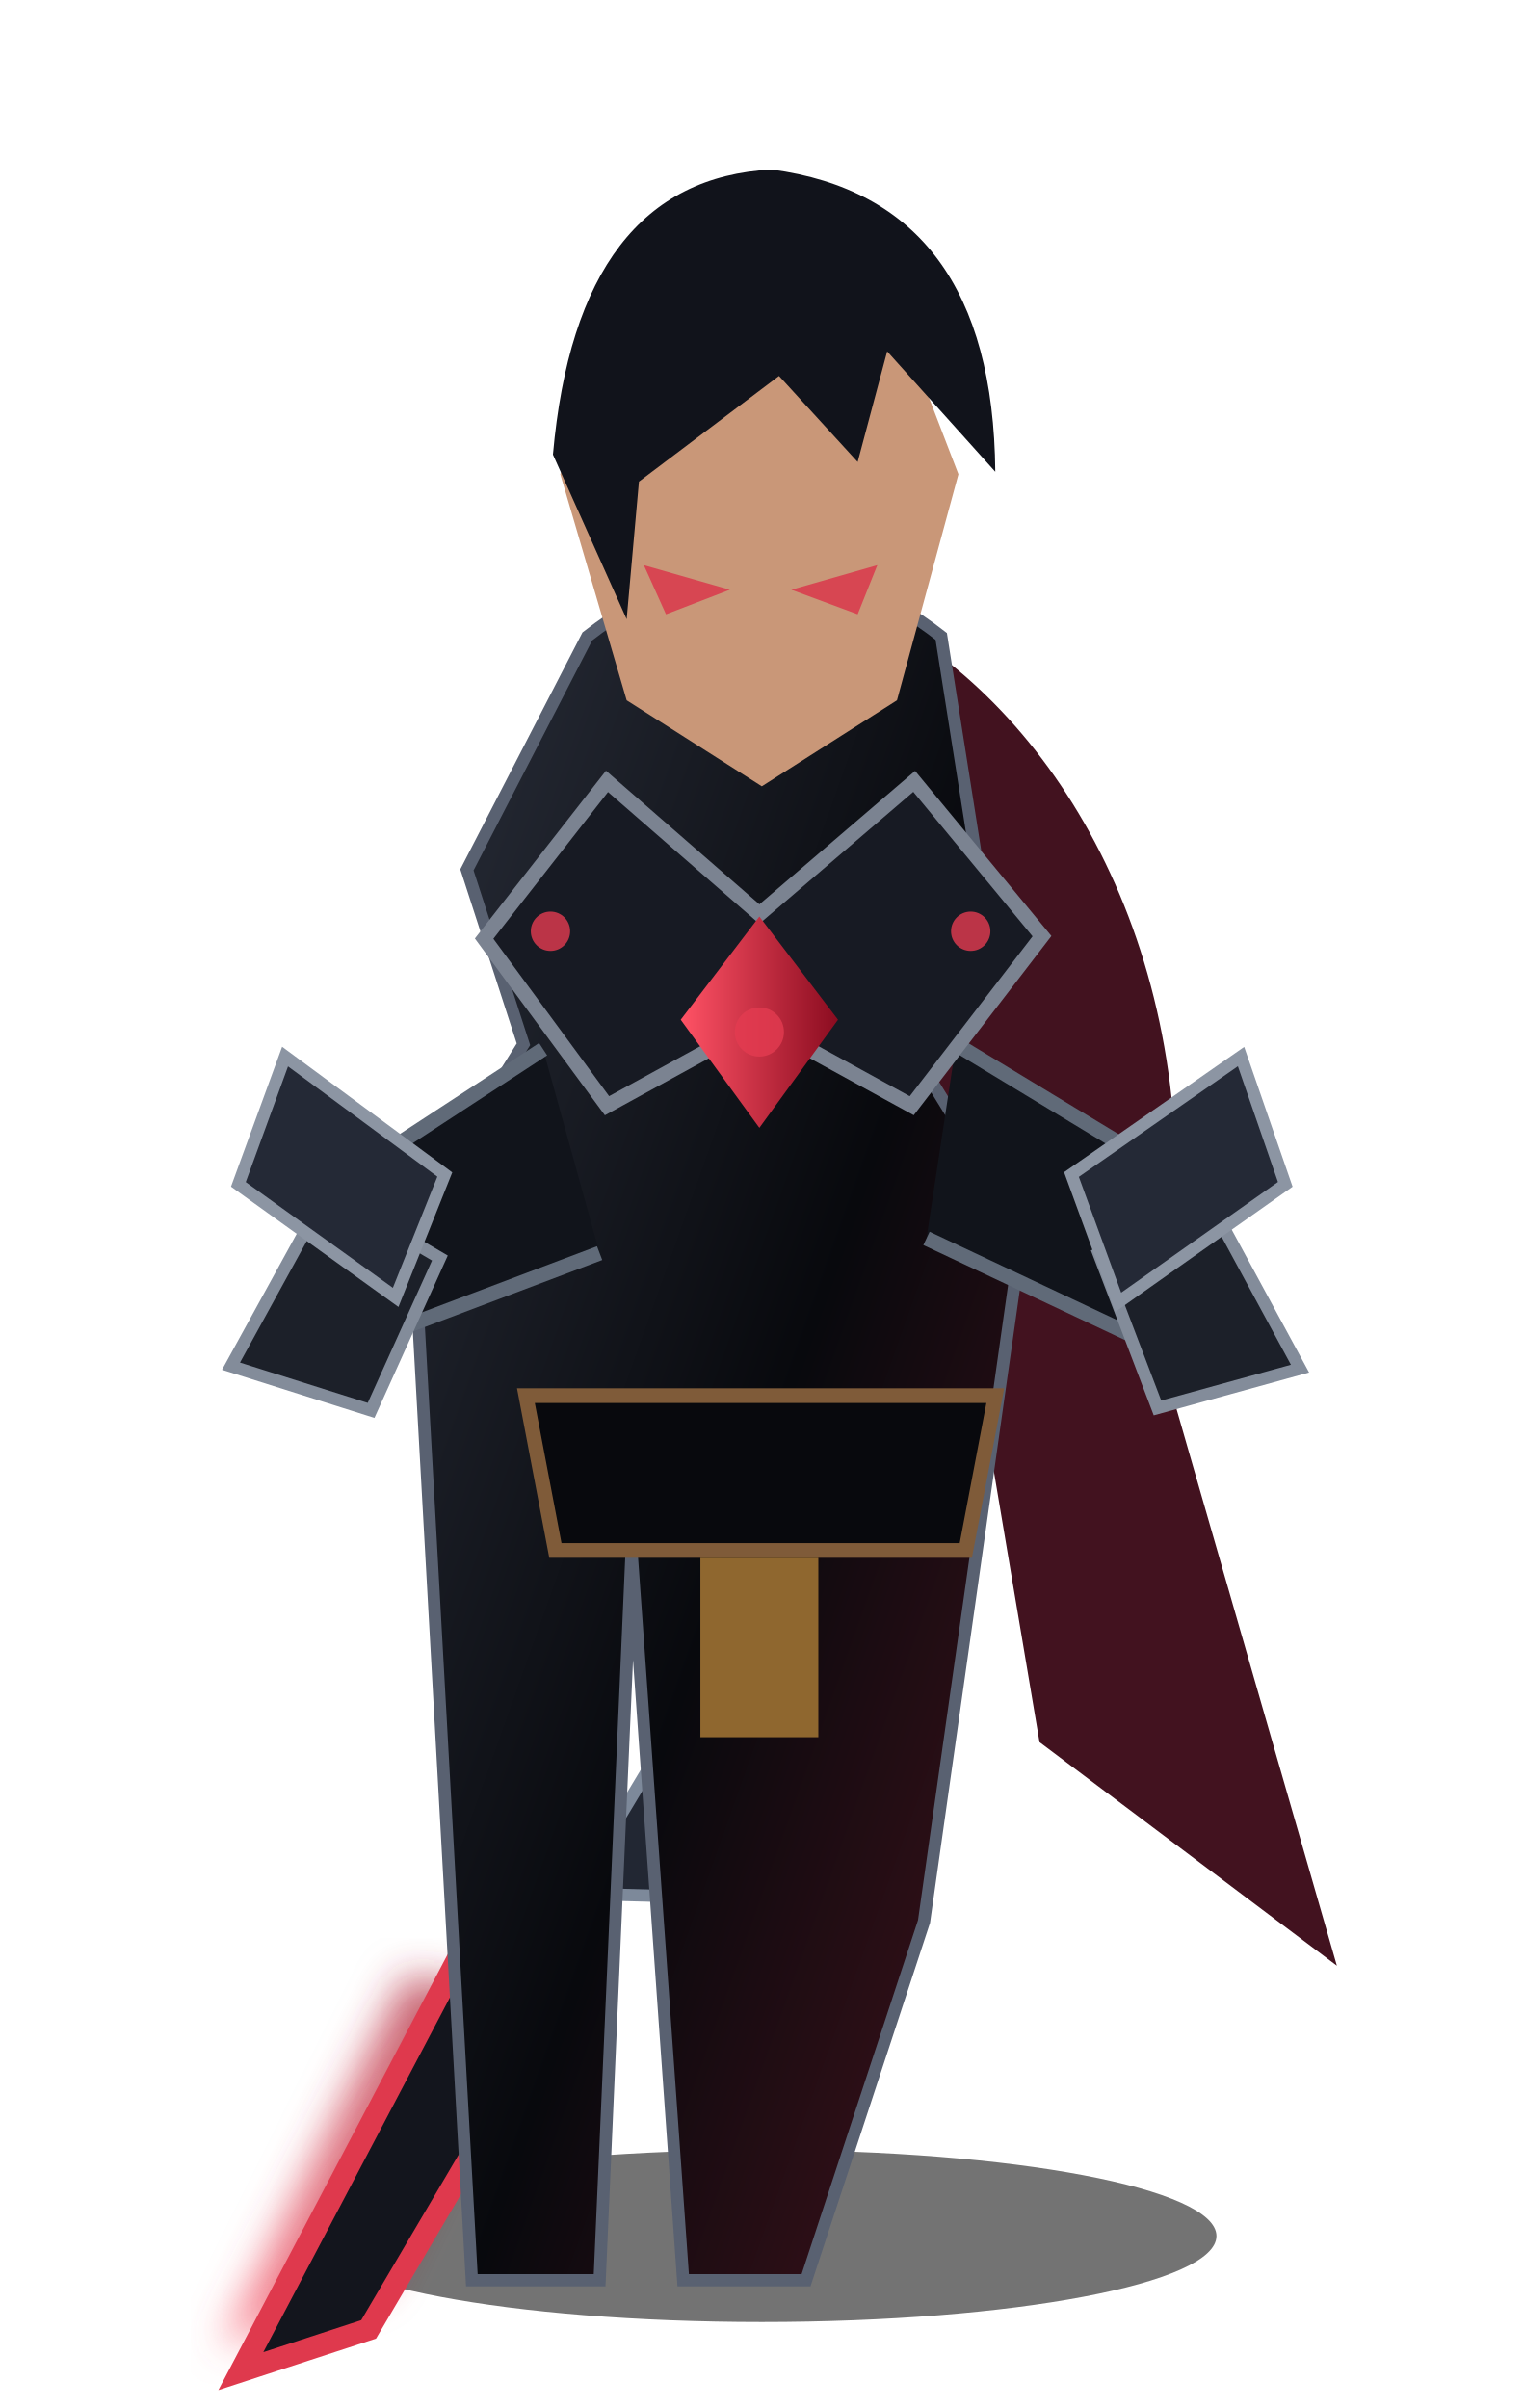
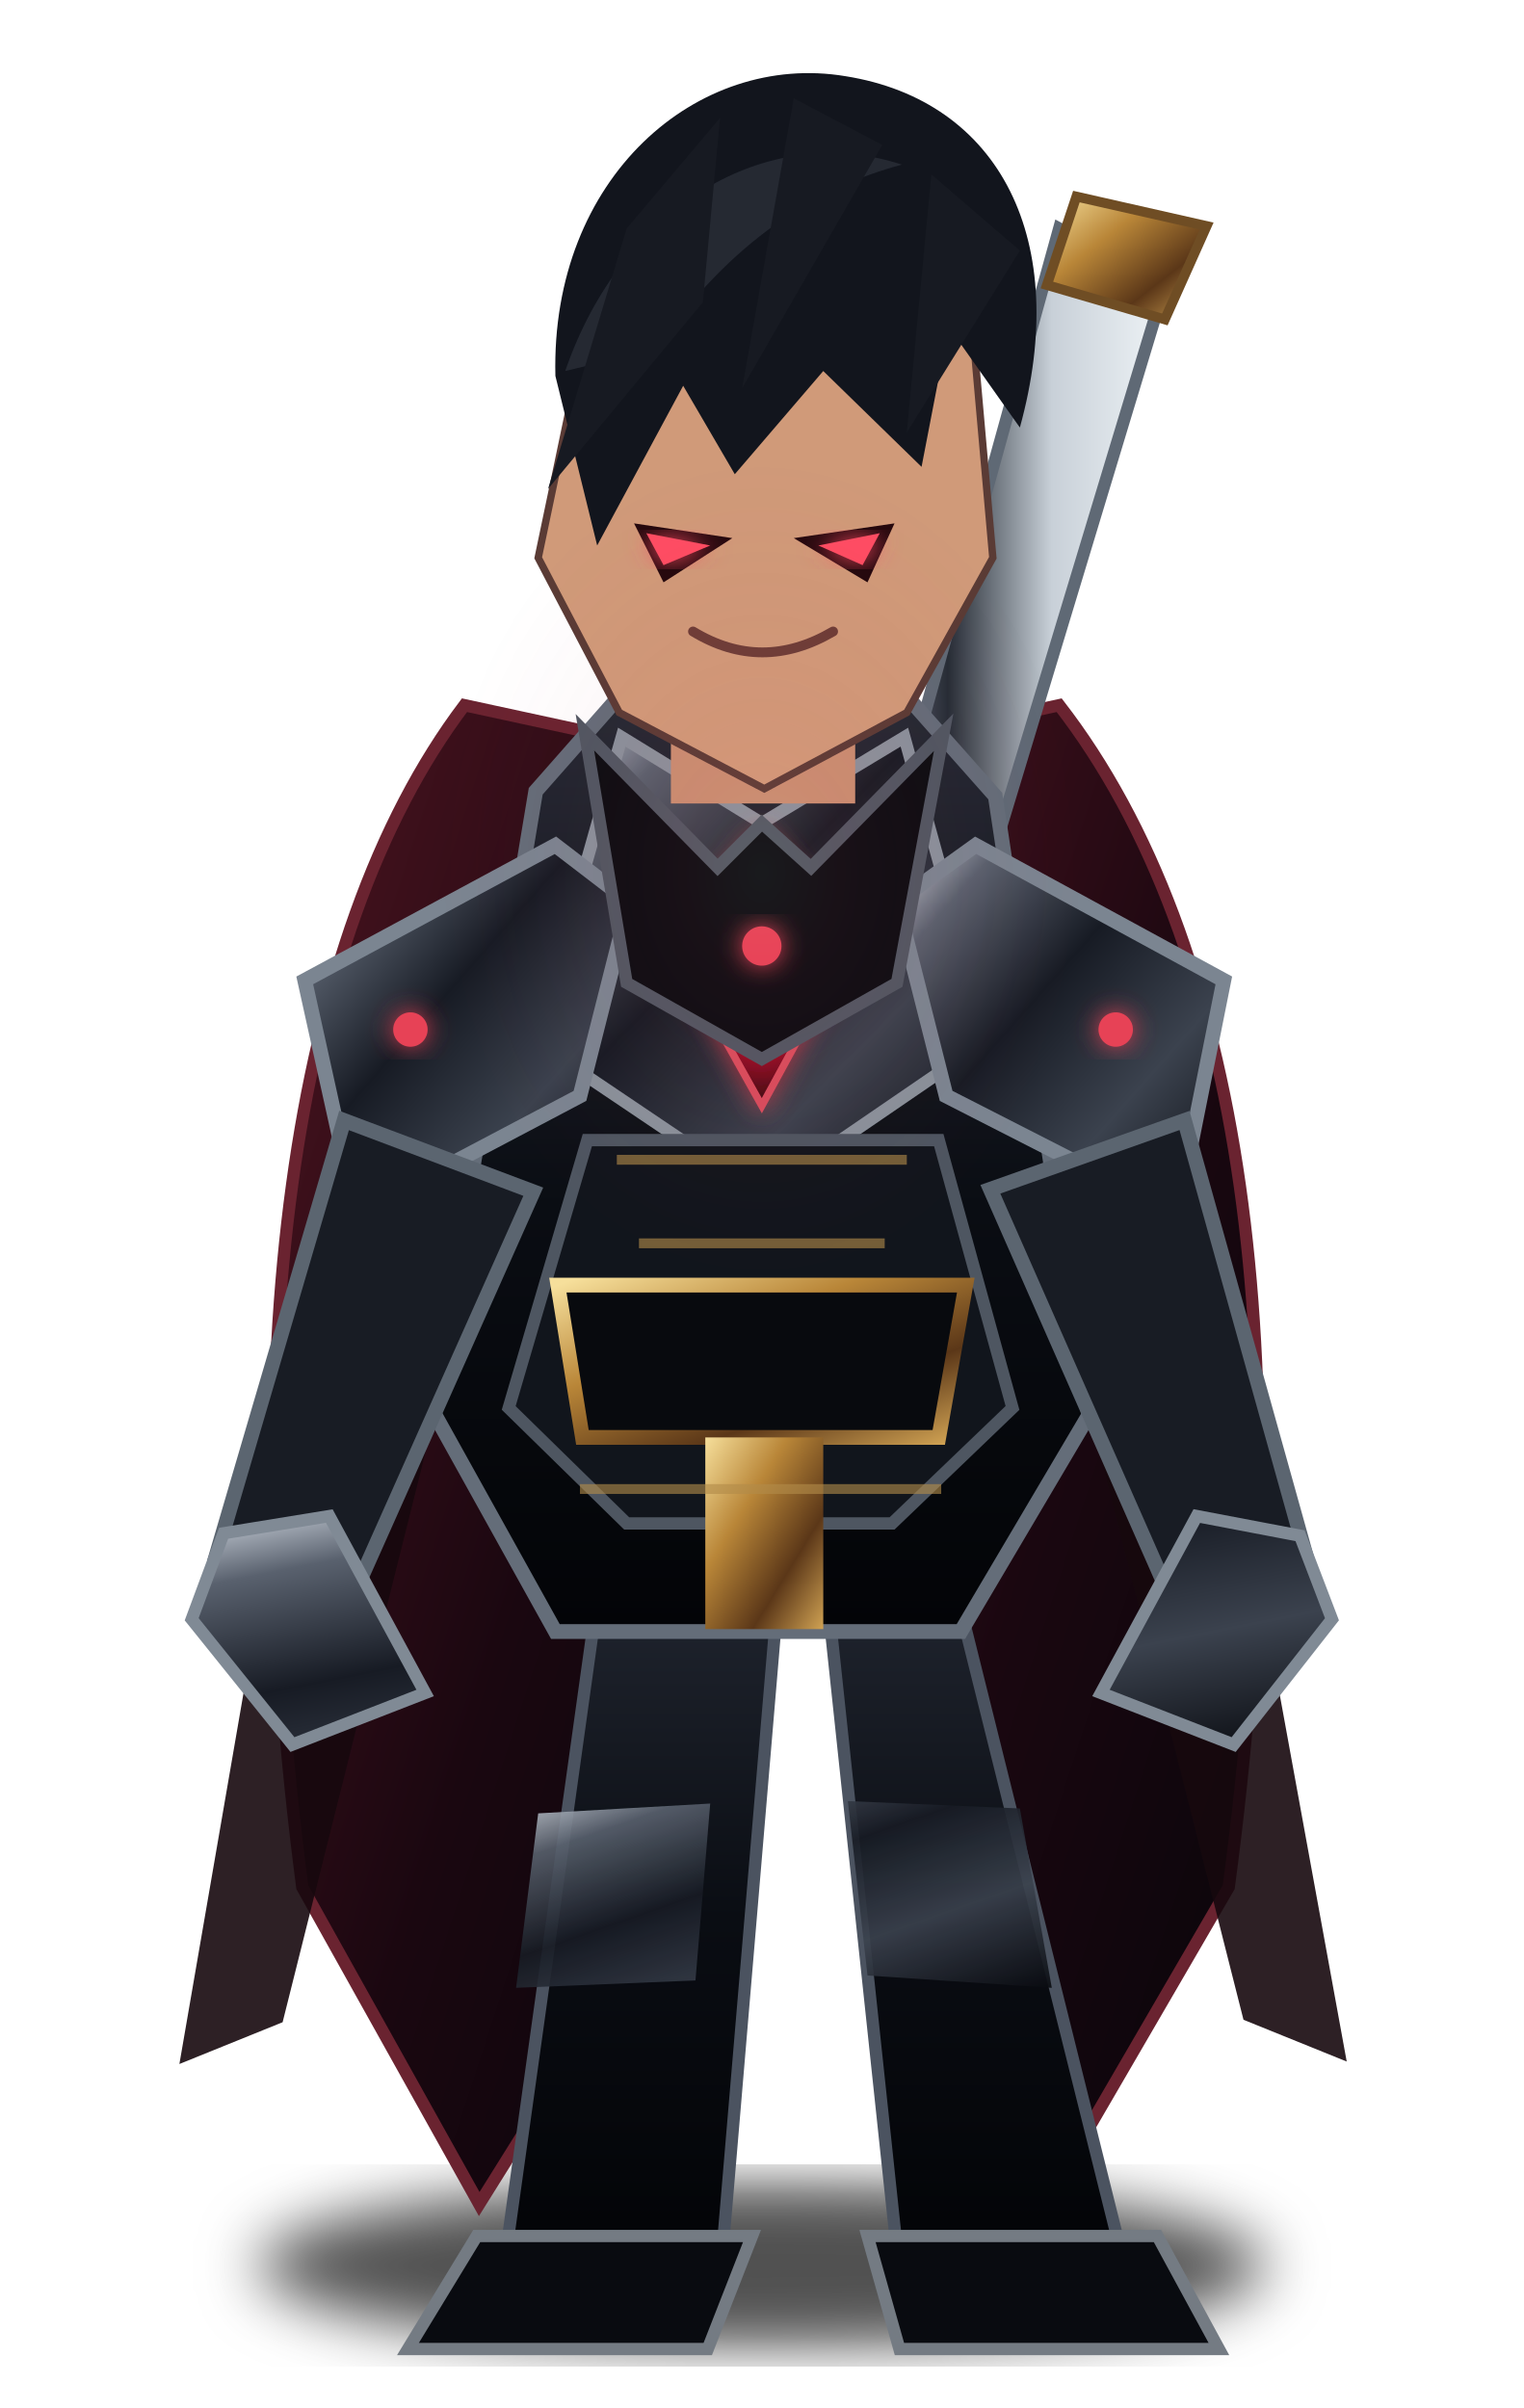
- <svg xmlns="http://www.w3.org/2000/svg" viewBox="0 0 620 980">
+ <svg xmlns="http://www.w3.org/2000/svg" viewBox="0 0 620 980" role="img" aria-label="Guerrero anime de fantasía oscura">
  <defs>
-     <linearGradient id="a" x1="0" y1="0" x2="1" y2="1">
-       <stop stop-color="#2a2f3b" />
-       <stop offset=".55" stop-color="#08090d" />
-       <stop offset="1" stop-color="#44121c" />
+     <linearGradient id="armor" x1="0" y1="0" x2="1" y2="1">
+       <stop stop-color="#cfd6df" />
+       <stop offset=".16" stop-color="#59616e" />
+       <stop offset=".42" stop-color="#171b24" />
+       <stop offset=".7" stop-color="#3b424e" />
+       <stop offset="1" stop-color="#090b10" />
    </linearGradient>
-     <linearGradient id="r">
-       <stop stop-color="#ff5265" />
-       <stop offset="1" stop-color="#8b0c20" />
+     <linearGradient id="dark" x1="0" y1="0" x2="0" y2="1">
+       <stop stop-color="#252a35" />
+       <stop offset=".55" stop-color="#0a0d13" />
+       <stop offset="1" stop-color="#030407" />
    </linearGradient>
-     <filter id="g">
-       <feGaussianBlur stdDeviation="8" />
+     <linearGradient id="cape" x1="0" y1="0" x2="1" y2="1">
+       <stop stop-color="#4d1420" />
+       <stop offset=".55" stop-color="#1a0710" />
+       <stop offset="1" stop-color="#08050a" />
+     </linearGradient>
+     <linearGradient id="gold" x1="0" y1="0" x2="1" y2="1">
+       <stop stop-color="#f6df9b" />
+       <stop offset=".35" stop-color="#b98638" />
+       <stop offset=".7" stop-color="#5b3718" />
+       <stop offset="1" stop-color="#d0a253" />
+     </linearGradient>
+     <linearGradient id="blade" x1="0" y1="0" x2="1" y2="0">
+       <stop stop-color="#fbfdff" />
+       <stop offset=".33" stop-color="#7c8c9d" />
+       <stop offset=".52" stop-color="#252c35" />
+       <stop offset=".75" stop-color="#c8d0d8" />
+       <stop offset="1" stop-color="#eef3f6" />
+     </linearGradient>
+     <radialGradient id="ruby">
+       <stop stop-color="#fff2f4" />
+       <stop offset=".18" stop-color="#ff586c" />
+       <stop offset=".55" stop-color="#b20f2c" />
+       <stop offset="1" stop-color="#350610" />
+     </radialGradient>
+     <radialGradient id="eye">
+       <stop stop-color="#fff4d2" />
+       <stop offset=".24" stop-color="#ff536b" />
+       <stop offset="1" stop-color="#8f0c24" stop-opacity="0" />
+     </radialGradient>
+     <filter id="soft">
+       <feGaussianBlur stdDeviation="12" />
+     </filter>
+     <filter id="glow">
+       <feGaussianBlur stdDeviation="5" result="b" />
+       <feMerge>
+         <feMergeNode in="b" />
+         <feMergeNode in="SourceGraphic" />
+       </feMerge>
    </filter>
  </defs>
-   <ellipse cx="310" cy="910" rx="185" ry="35" fill="#000" opacity=".55" />
-   <path d="M380 265c68 50 117 155 92 285l72 250-121-91-44-261z" fill="#42121f" />
-   <path d="M165 804 90 955l64-25 56-118z" fill="url(#r)" filter="url(#g)" opacity=".7" />
-   <path d="m199 773-101 192 52-17 93-158z" fill="#13151d" stroke="#df394d" stroke-width="9" />
-   <path d="m208 770-22-60 55 48 33-55 10 69z" fill="#222733" stroke="#7d899a" stroke-width="5" />
-   <path d="M239 259q72-56 144 0l15 95-27 73 45 73-40 282-48 146h-50l-21-296-13 296h-52l-24-431 45-72-23-71z" fill="url(#a)" stroke="#596171" stroke-width="5" />
-   <path d="M221 427 120 493l26 54 98-37M389 425l104 63-29 57-87-41" fill="#11141b" stroke="#606a78" stroke-width="6" />
-   <path d="m133 485-39 71 57 18 28-62zm357 0 39 72-58 16-24-63z" fill="#1c2029" stroke="#838c9a" stroke-width="5" />
-   <path d="M260 115q48-52 100 0l30 78-25 92-55 35-55-35-27-92z" fill="#c99778" />
-   <path d="M225 185q10-112 89-116 90 12 91 123l-44-49-12 45-32-35-57 43-5 56z" fill="#11131b" />
-   <path d="m262 230 35 10-26 10zm95 0-35 10 27 10z" fill="#d74652" />
-   <path d="M247 318 197 382l50 68 62-34 62 34 53-69-52-63-63 54z" fill="#171a23" stroke="#7b8391" stroke-width="6" />
-   <path d="m309 373 32 42-32 44-32-44z" fill="url(#r)" />
-   <path d="M181 478 116 430l-19 52 64 46zm255 0 69-48 18 52-68 48z" fill="#242936" stroke="#8c95a3" stroke-width="5" />
-   <path d="M214 568h191l-12 63H226z" fill="#08090d" stroke="#7f5b39" stroke-width="6" />
-   <path d="M285 634h48v73h-48z" fill="#8f672f" />
-   <g fill="#e33b50" opacity=".8">
-     <circle cx="224" cy="379" r="8" />
-     <circle cx="395" cy="379" r="8" />
-     <circle cx="309" cy="420" r="10" />
+   <ellipse cx="310" cy="922" rx="205" ry="34" fill="#000" opacity=".68" filter="url(#soft)" />
+   <path d="M189 287C118 381 95 553 123 768l72 129 70-112 45-343-24-134z" fill="url(#cape)" stroke="#6a2330" stroke-width="5" />
+   <path d="M431 287c75 97 98 264 69 481l-75 129-69-114-43-340 21-135z" fill="url(#cape)" stroke="#6a2330" stroke-width="5" />
+   <path d="M143 435 73 840l42-17 91-363z" fill="#16080d" opacity=".9" />
+   <path d="M475 439l73 400-42-17-92-363z" fill="#16080d" opacity=".9" />
+   <path d="M431 93 290 602l34 10L474 116z" fill="url(#blade)" stroke="#5f6975" stroke-width="5" />
+   <path d="m438 80 53 12-17 38-48-14z" fill="url(#gold)" stroke="#6f4d24" stroke-width="4" />
+   <path d="m281 586 74 20-11 26-75-19z" fill="url(#gold)" />
+   <path d="M248 615 206 916h88l23-272z" fill="url(#dark)" stroke="#4b5360" stroke-width="5" />
+   <path d="m333 615 32 301h91l-75-301z" fill="url(#dark)" stroke="#4b5360" stroke-width="5" />
+   <path d="M194 910h112l-18 46H166zM353 910h118l25 46H366z" fill="#090b10" stroke="#747b83" stroke-width="5" />
+   <path d="m219 738 70-4-6 72-73 3zm126-5 70 3 13 73-75-5z" fill="url(#armor)" opacity=".9" />
+   <path d="M218 322 255 280h111l39 44 38 252-52 88H226l-50-90z" fill="url(#dark)" stroke="#646d79" stroke-width="6" />
+   <path d="m253 300 57 35 58-35 34 123-92 63-92-62z" fill="url(#armor)" stroke="#89919b" stroke-width="5" />
+   <path d="m310 339 37 43-37 68-38-68z" fill="url(#ruby)" stroke="#d84d5d" stroke-width="3" filter="url(#glow)" />
+   <path d="M239 464h143l30 109-49 47H255l-48-47z" fill="#11151c" stroke="#4e5661" stroke-width="5" />
+   <path d="M227 523h166l-11 62H237z" fill="#080a0e" stroke="url(#gold)" stroke-width="6" />
+   <path d="M287 585h48v78h-48z" fill="url(#gold)" />
+   <path d="m226 344-102 55 21 95 91-48 20-79z" fill="url(#armor)" stroke="#7b8591" stroke-width="6" />
+   <path d="m397 344 101 55-19 95-94-48-20-79z" fill="url(#armor)" stroke="#7b8591" stroke-width="6" />
+   <path d="m140 456-52 177 55 18 74-166z" fill="#181c24" stroke="#5b6570" stroke-width="6" />
+   <path d="m482 456 50 179-55 17-74-168z" fill="#181c24" stroke="#5b6570" stroke-width="6" />
+   <path d="m91 624 43-7 39 72-54 21-41-51zM529 625l-42-8-39 72 54 21 40-51z" fill="url(#armor)" stroke="#808a95" stroke-width="5" />
+   <path d="M273 253h75v74h-75z" fill="#c88e71" />
+   <path d="M241 122c17-62 117-76 153-8l10 113-35 63-58 31-59-31-33-63z" fill="#d09a79" stroke="#5a3b35" stroke-width="3" />
+   <path d="M226 153c-2-81 58-132 118-122 63 10 92 67 71 143l-29-41-11 57-40-39-36 42-21-36-35 65z" fill="#12151d" />
+   <path d="M230 151c23-67 82-102 137-84-34 9-70 31-100 75z" fill="#2b303a" opacity=".75" />
+   <path d="m258 213 40 6-28 18zm106 0-41 6 30 18z" fill="#24080d" />
+   <path d="m263 217 26 5-19 8zm95 0-25 5 18 8z" fill="#ff4e63" filter="url(#glow)" />
+   <path d="M282 257q28 17 57 0" fill="none" stroke="#6c3d37" stroke-width="4" stroke-linecap="round" />
+   <path d="m255 93-32 106 63-76 7-75zm68-53-21 118 57-99zm56 31-10 105 46-74z" fill="#171a22" />
+   <path d="m238 298 54 55 18-18 20 18 54-55-19 102-55 31-55-31z" fill="#0b0d12" stroke="#505762" stroke-width="5" />
+   <path d="M251 472h118M260 506h100M236 606h147" stroke="#b28a49" stroke-width="4" opacity=".62" />
+   <g fill="#e74257" filter="url(#glow)">
+     <circle cx="167" cy="419" r="7" />
+     <circle cx="454" cy="419" r="7" />
+     <circle cx="310" cy="385" r="8" />
  </g>
+   <ellipse cx="310" cy="355" rx="132" ry="170" fill="url(#eye)" opacity=".06" />
</svg>
